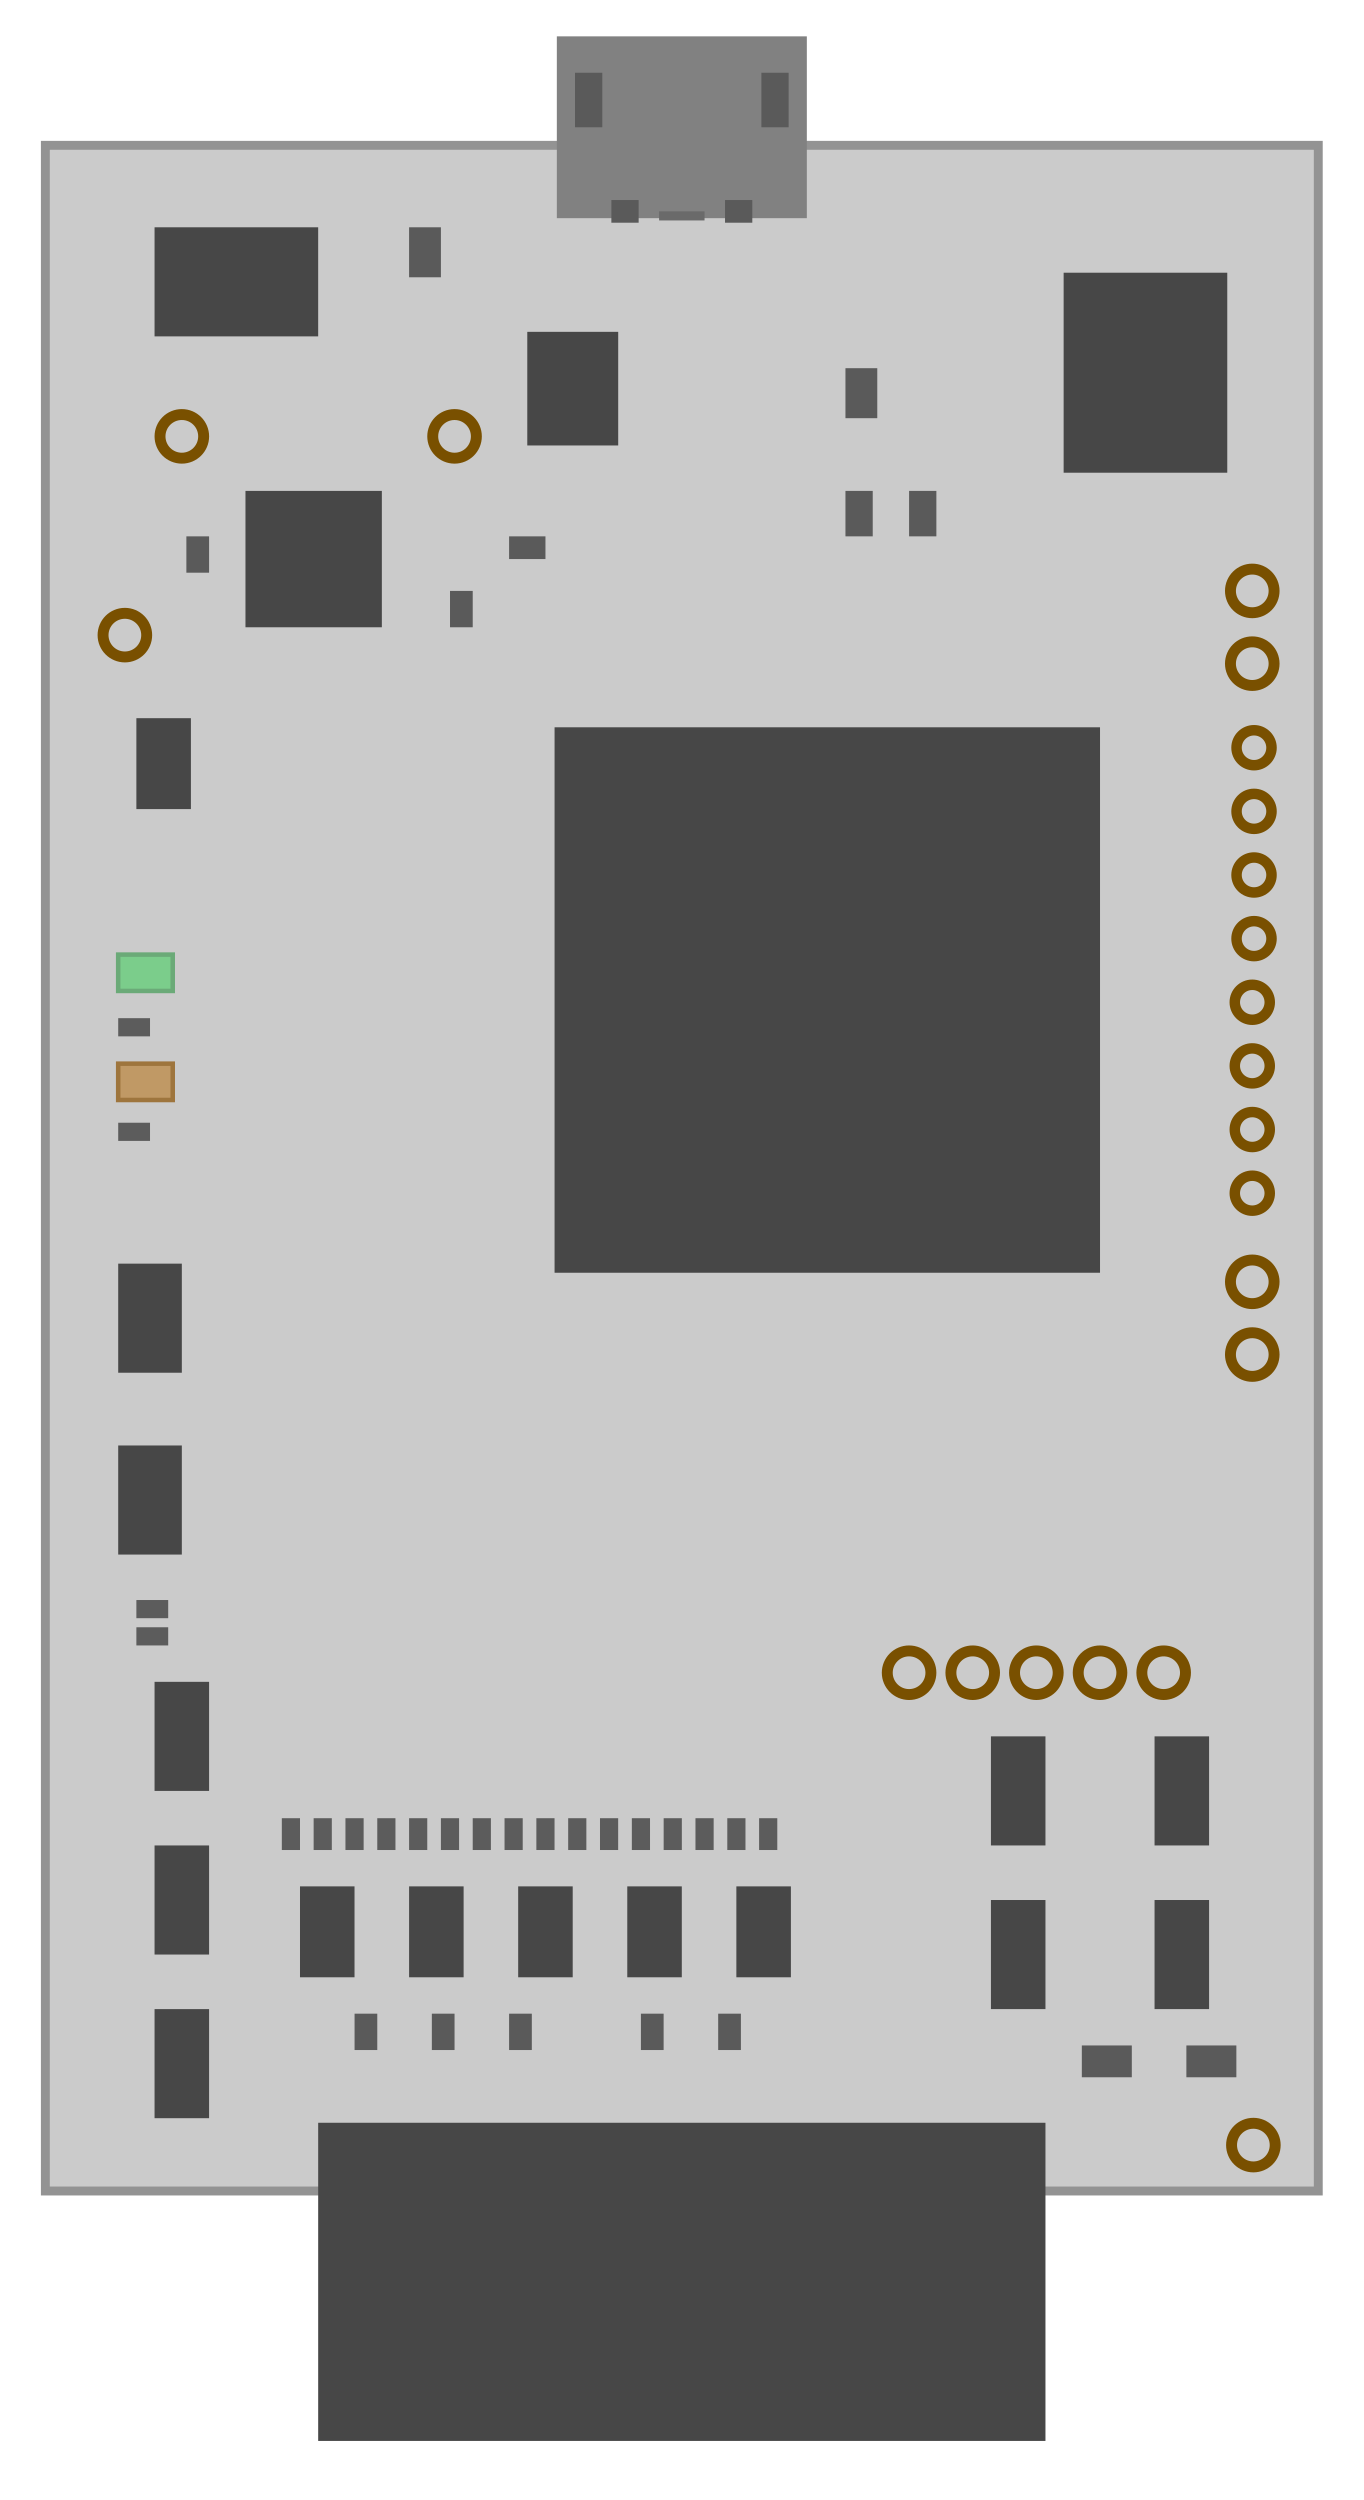
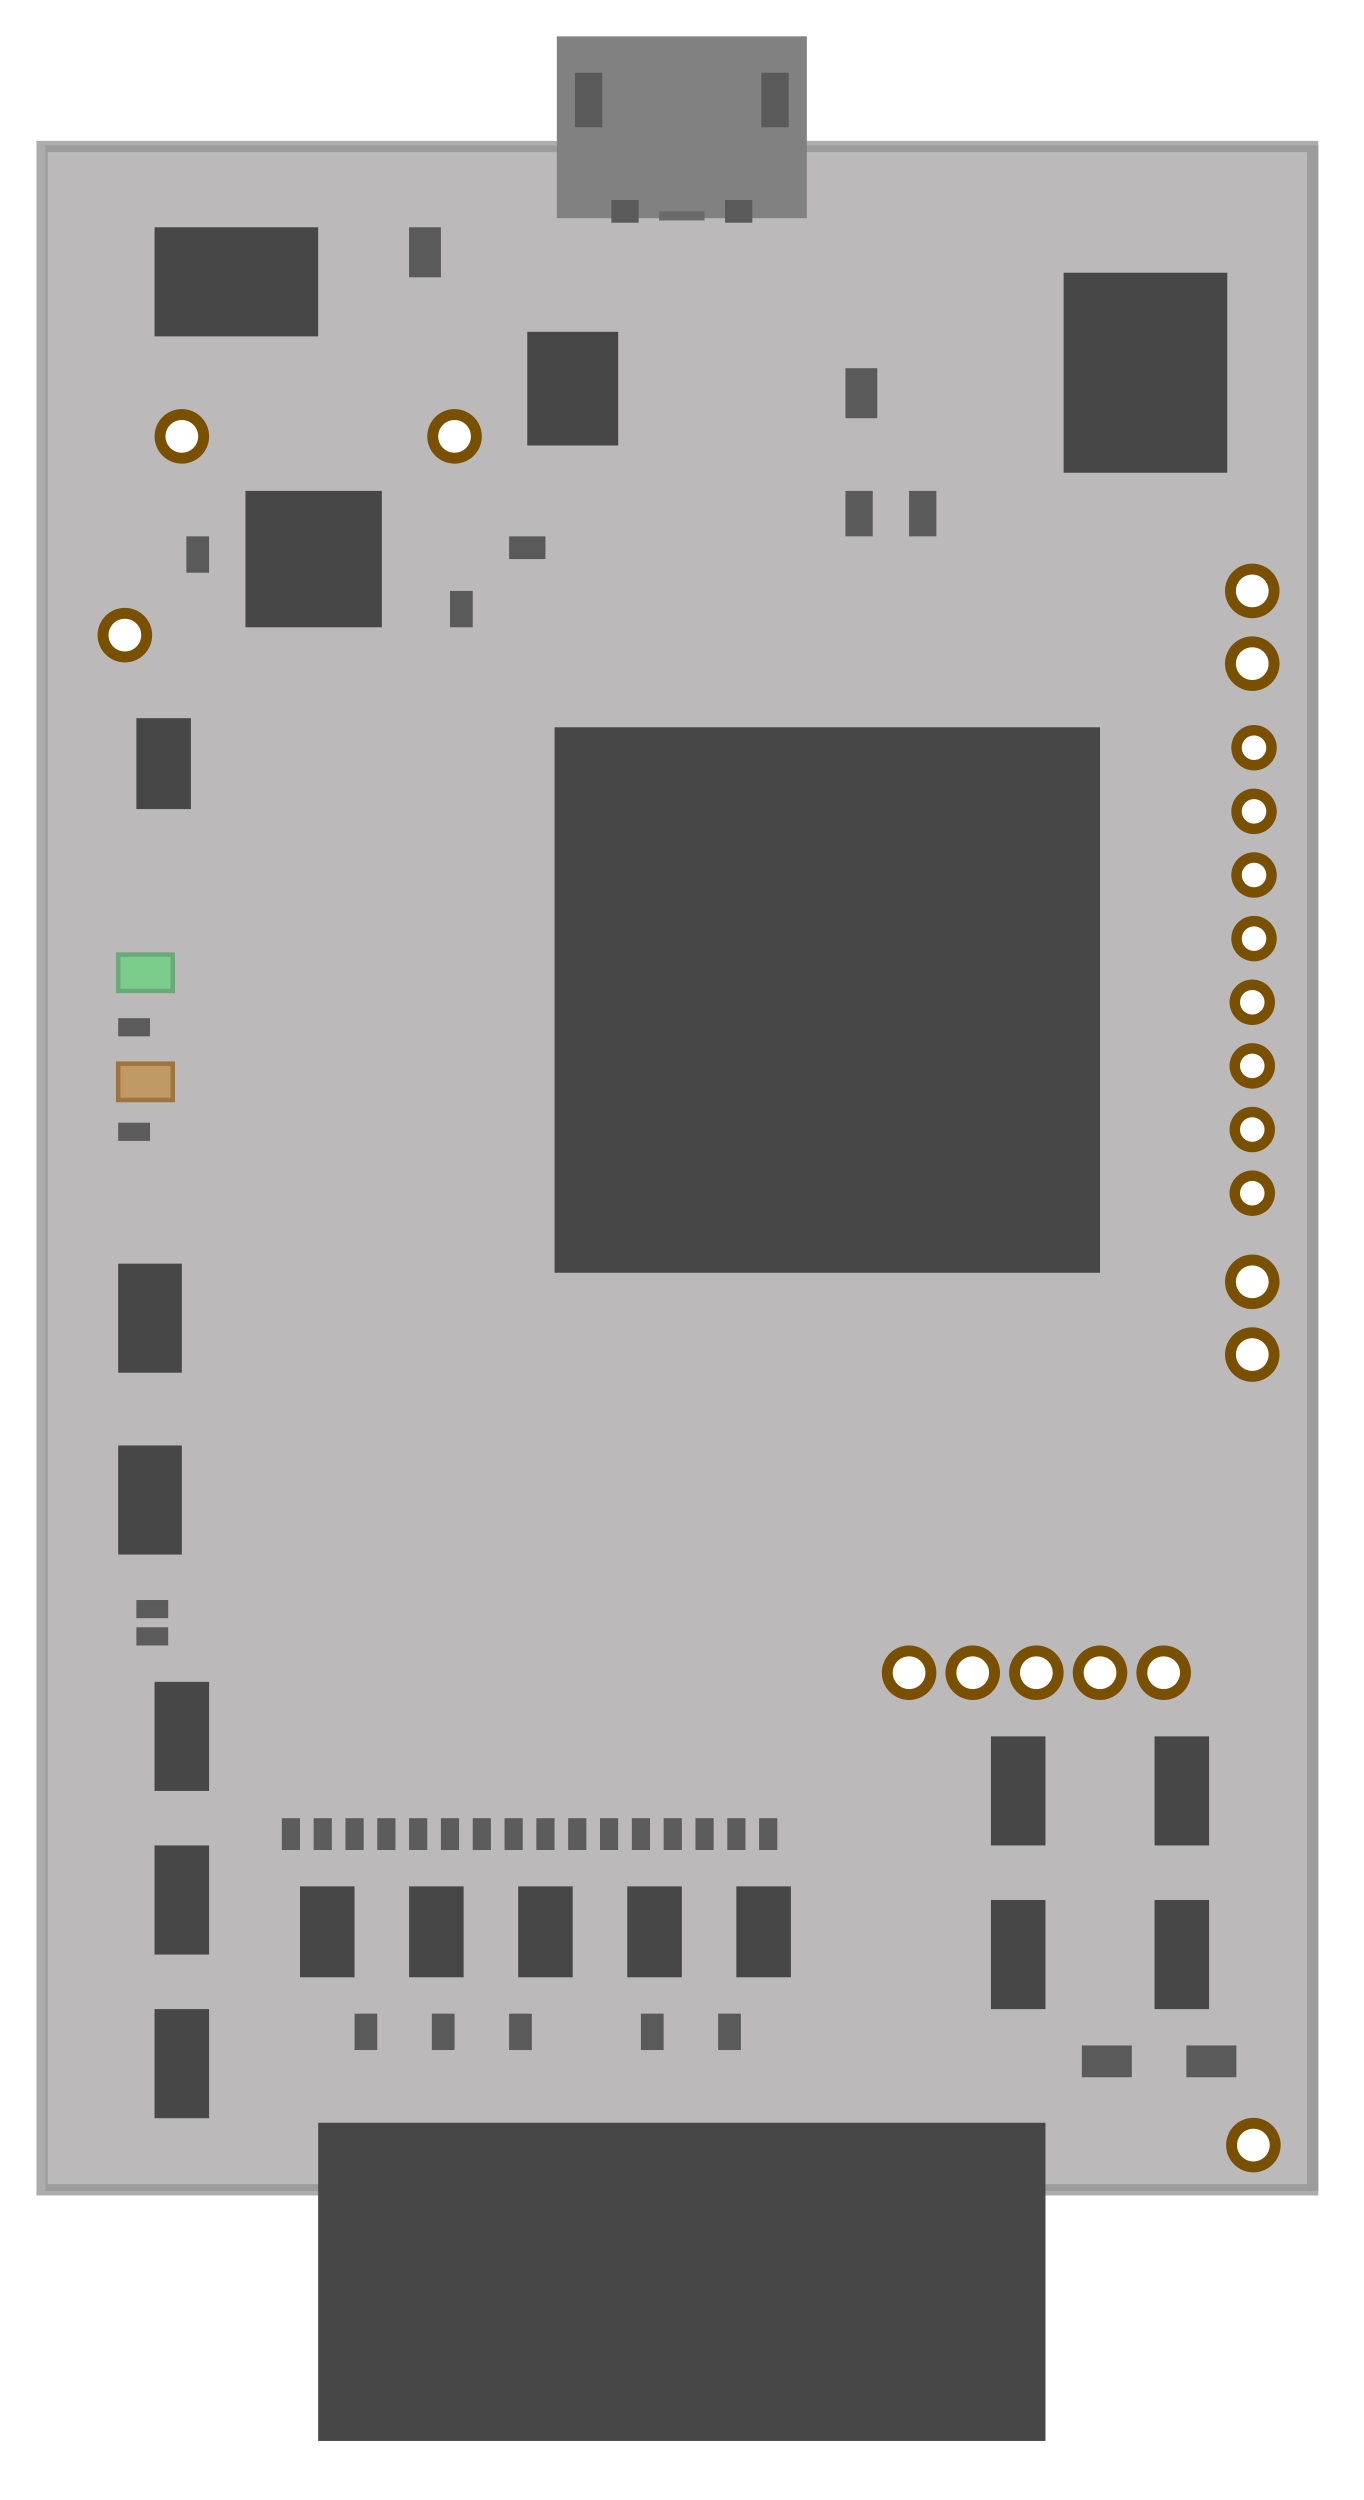
<svg xmlns="http://www.w3.org/2000/svg" width="150" height="275" viewBox="0 0 39.687 72.76" version="1.1" id="svg1033">
  <defs id="defs1027" />
  <g id="layer1" style="display:inline">
-     <rect style="fill:#cbcbcb;fill-opacity:1;stroke:#939393;stroke-width:0.259;stroke-miterlimit:4;stroke-dasharray:none;stroke-opacity:1" id="rect1596" width="59.537" height="37.047" x="-63.767" y="1.32" transform="rotate(-90)" />
+     <path id="rect1596" style="fill:#bbb9b9;fill-opacity:1;stroke:none;stroke-width:0.979;stroke-miterlimit:4;stroke-dasharray:none;stroke-opacity:1" d="M 4.99 15.99 L 4.99 241.01 L 145.01 241.01 L 145.01 15.99 L 4.99 15.99 z M 19.951 46 A 2 2 0 0 1 20 46 A 2 2 0 0 1 22 48 A 2 2 0 0 1 20 50 A 2 2 0 0 1 18 48 A 2 2 0 0 1 19.951 46 z M 49.951 46 A 2 2 0 0 1 50 46 A 2 2 0 0 1 52 48 A 2 2 0 0 1 50 50 A 2 2 0 0 1 48 48 A 2 2 0 0 1 49.951 46 z M 137.701 63 A 2 2 0 0 1 137.75 63 A 2 2 0 0 1 139.75 65 A 2 2 0 0 1 137.75 67 A 2 2 0 0 1 135.75 65 A 2 2 0 0 1 137.701 63 z M 13.686 67.865 A 2 2 0 0 1 13.736 67.865 A 2 2 0 0 1 15.736 69.865 A 2 2 0 0 1 13.736 71.865 A 2 2 0 0 1 11.736 69.865 A 2 2 0 0 1 13.686 67.865 z M 137.701 71 A 2 2 0 0 1 137.75 71 A 2 2 0 0 1 139.75 73 A 2 2 0 0 1 137.75 75 A 2 2 0 0 1 135.75 73 A 2 2 0 0 1 137.701 71 z M 137.893 80.25 A 2 2 0 0 1 137.941 80.25 A 2 2 0 0 1 139.941 82.25 A 2 2 0 0 1 137.941 84.25 A 2 2 0 0 1 135.941 82.25 A 2 2 0 0 1 137.893 80.25 z M 137.893 87.25 A 2 2 0 0 1 137.941 87.25 A 2 2 0 0 1 139.941 89.25 A 2 2 0 0 1 137.941 91.25 A 2 2 0 0 1 135.941 89.25 A 2 2 0 0 1 137.893 87.25 z M 137.893 94.25 A 2 2 0 0 1 137.941 94.25 A 2 2 0 0 1 139.941 96.25 A 2 2 0 0 1 137.941 98.25 A 2 2 0 0 1 135.941 96.25 A 2 2 0 0 1 137.893 94.25 z M 137.893 101.25 A 2 2 0 0 1 137.941 101.25 A 2 2 0 0 1 139.941 103.25 A 2 2 0 0 1 137.941 105.25 A 2 2 0 0 1 135.941 103.25 A 2 2 0 0 1 137.893 101.25 z M 137.701 108.25 A 2 2 0 0 1 137.75 108.25 A 2 2 0 0 1 139.75 110.25 A 2 2 0 0 1 137.75 112.25 A 2 2 0 0 1 135.75 110.25 A 2 2 0 0 1 137.701 108.25 z M 137.701 115.25 A 2 2 0 0 1 137.75 115.25 A 2 2 0 0 1 139.75 117.25 A 2 2 0 0 1 137.75 119.25 A 2 2 0 0 1 135.75 117.25 A 2 2 0 0 1 137.701 115.25 z M 137.701 122.25 A 2 2 0 0 1 137.75 122.25 A 2 2 0 0 1 139.75 124.25 A 2 2 0 0 1 137.75 126.25 A 2 2 0 0 1 135.75 124.25 A 2 2 0 0 1 137.701 122.25 z M 137.701 129.25 A 2 2 0 0 1 137.75 129.25 A 2 2 0 0 1 139.75 131.25 A 2 2 0 0 1 137.75 133.25 A 2 2 0 0 1 135.75 131.25 A 2 2 0 0 1 137.701 129.25 z M 137.701 139 A 2 2 0 0 1 137.75 139 A 2 2 0 0 1 139.75 141 A 2 2 0 0 1 137.75 143 A 2 2 0 0 1 135.75 141 A 2 2 0 0 1 137.701 139 z M 137.701 147 A 2 2 0 0 1 137.75 147 A 2 2 0 0 1 139.75 149 A 2 2 0 0 1 137.75 151 A 2 2 0 0 1 135.75 149 A 2 2 0 0 1 137.701 147 z M 99.951 182 A 2 2 0 0 1 100 182 A 2 2 0 0 1 102 184 A 2 2 0 0 1 100 186 A 2 2 0 0 1 98 184 A 2 2 0 0 1 99.951 182 z M 106.951 182 A 2 2 0 0 1 107 182 A 2 2 0 0 1 109 184 A 2 2 0 0 1 107 186 A 2 2 0 0 1 105 184 A 2 2 0 0 1 106.951 182 z M 113.951 182 A 2 2 0 0 1 114 182 A 2 2 0 0 1 116 184 A 2 2 0 0 1 114 186 A 2 2 0 0 1 112 184 A 2 2 0 0 1 113.951 182 z M 120.951 182 A 2 2 0 0 1 121 182 A 2 2 0 0 1 123 184 A 2 2 0 0 1 121 186 A 2 2 0 0 1 119 184 A 2 2 0 0 1 120.951 182 z M 127.951 182 A 2 2 0 0 1 128 182 A 2 2 0 0 1 130 184 A 2 2 0 0 1 128 186 A 2 2 0 0 1 126 184 A 2 2 0 0 1 127.951 182 z M 137.869 233.957 A 2 2 0 0 1 139.869 235.957 A 2 2 0 0 1 137.869 237.957 A 2 2 0 0 1 135.869 235.957 A 2 2 0 0 1 137.869 233.957 z " transform="scale(0.2645833)" />
+     <rect style="opacity:0.766;fill:none;fill-opacity:1;stroke:#939393;stroke-width:0.327;stroke-miterlimit:4;stroke-dasharray:none;stroke-opacity:1" id="rect5290" width="36.98" height="59.469" x="1.224" y="4.264" />
  </g>
  <g id="layer3" style="display:inline;opacity:1">
    <rect style="fill:#474747;fill-opacity:1;stroke-width:0.414" id="rect1621" width="15.875" height="15.875" x="-37.042" y="16.14" transform="rotate(-90)" />
    <rect style="fill:#474747;fill-opacity:1;stroke-width:0.137" id="rect1621-3" width="5.821" height="4.762" x="-13.758" y="30.956" transform="rotate(-90)" />
    <rect style="fill:#474747;fill-opacity:1;stroke-width:0.303" id="rect1638" width="2.646" height="1.587" x="-57.547" y="8.731" transform="rotate(-90)" />
    <rect style="fill:#474747;fill-opacity:1;stroke-width:0.303" id="rect1638-6" width="2.646" height="1.587" x="-57.547" y="11.906" transform="rotate(-90)" />
    <rect style="fill:#474747;fill-opacity:1;stroke-width:0.303" id="rect1638-6-7" width="2.646" height="1.587" x="-57.547" y="15.081" transform="rotate(-90)" />
    <rect style="fill:#474747;fill-opacity:1;stroke-width:0.303" id="rect1638-6-7-5" width="2.646" height="1.587" x="-57.547" y="18.256" transform="rotate(-90)" />
    <rect style="fill:#474747;fill-opacity:1;stroke-width:0.303" id="rect1638-6-7-5-3" width="2.646" height="1.587" x="-57.547" y="21.431" transform="rotate(-90)" />
    <rect style="fill:#474747;fill-opacity:1;stroke-width:0.332" id="rect1638-6-7-5-3-5" width="3.175" height="1.587" x="-58.473" y="28.84" transform="rotate(-90)" />
    <rect style="fill:#474747;fill-opacity:1;stroke-width:0.332" id="rect1638-6-7-5-3-5-6" width="3.175" height="1.587" x="-53.71" y="28.84" transform="rotate(-90)" />
    <rect style="fill:#474747;fill-opacity:1;stroke-width:0.332" id="rect1638-6-7-5-3-5-6-2" width="3.175" height="1.587" x="-58.473" y="33.602" transform="rotate(-90)" />
    <rect style="fill:#474747;fill-opacity:1;stroke-width:0.332" id="rect1638-6-7-5-3-5-6-2-9" width="3.175" height="1.587" x="-53.71" y="33.602" transform="rotate(-90)" />
    <rect style="fill:#818181;fill-opacity:1;stroke-width:0.26" id="rect1760" width="5.292" height="7.276" x="-6.35" y="16.206" transform="rotate(-90)" />
    <rect style="fill:#474747;fill-opacity:1;stroke-width:0.332" id="rect1638-6-7-5-3-5-1" width="3.175" height="1.587" x="-61.648" y="4.498" transform="rotate(-90)" />
    <rect style="fill:#474747;fill-opacity:1;stroke-width:0.332" id="rect1638-6-7-5-3-5-1-2" width="3.175" height="1.587" x="-56.885" y="4.498" transform="rotate(-90)" />
    <rect style="fill:#474747;fill-opacity:1;stroke-width:0.332" id="rect1638-6-7-5-3-5-1-2-7" width="3.175" height="1.587" x="-52.123" y="4.498" transform="rotate(-90)" />
    <rect style="fill:#474747;fill-opacity:1;stroke-width:0.101" id="rect1621-3-0" width="3.175" height="4.762" x="-9.79" y="4.498" transform="rotate(-90)" />
    <rect style="fill:#474747;fill-opacity:1;stroke-width:0.104" id="rect1621-3-9" width="3.969" height="3.969" x="-18.256" y="7.144" transform="rotate(-90)" />
    <rect style="fill:#474747;fill-opacity:1;stroke-width:0.359" id="rect1638-6-7-5-3-5-1-3" width="3.175" height="1.852" x="-45.244" y="3.44" transform="rotate(-90)" />
    <rect style="fill:#474747;fill-opacity:1;stroke-width:0.359" id="rect1638-6-7-5-3-5-1-2-6" width="3.175" height="1.852" x="-39.952" y="3.44" transform="rotate(-90)" />
    <rect style="display:inline;opacity:1;fill:#474747;fill-opacity:1;stroke-width:0.303" id="rect1638-8" width="2.646" height="1.587" x="-23.548" y="3.969" transform="rotate(-90)" />
    <rect style="fill:#5c5c5c;fill-opacity:1;stroke:none;stroke-width:0.217;stroke-miterlimit:4;stroke-dasharray:none;stroke-opacity:1" id="rect2260" width="0.926" height="0.529" x="-53.843" y="8.202" transform="rotate(-90)" />
    <rect style="display:inline;opacity:1;fill:#5c5c5c;fill-opacity:1;stroke:none;stroke-width:0.217;stroke-miterlimit:4;stroke-dasharray:none;stroke-opacity:1" id="rect2260-3" width="0.926" height="0.529" x="-53.843" y="9.128" transform="rotate(-90)" />
    <rect style="display:inline;opacity:1;fill:#5c5c5c;fill-opacity:1;stroke:none;stroke-width:0.217;stroke-miterlimit:4;stroke-dasharray:none;stroke-opacity:1" id="rect2260-3-6" width="0.926" height="0.529" x="-53.843" y="10.054" transform="rotate(-90)" />
    <rect style="display:inline;opacity:1;fill:#5c5c5c;fill-opacity:1;stroke:none;stroke-width:0.217;stroke-miterlimit:4;stroke-dasharray:none;stroke-opacity:1" id="rect2260-1" width="0.926" height="0.529" x="-53.843" y="10.98" transform="rotate(-90)" />
    <rect style="display:inline;opacity:1;fill:#5c5c5c;fill-opacity:1;stroke:none;stroke-width:0.217;stroke-miterlimit:4;stroke-dasharray:none;stroke-opacity:1" id="rect2260-3-0" width="0.926" height="0.529" x="-53.843" y="11.906" transform="rotate(-90)" />
    <rect style="display:inline;opacity:1;fill:#5c5c5c;fill-opacity:1;stroke:none;stroke-width:0.217;stroke-miterlimit:4;stroke-dasharray:none;stroke-opacity:1" id="rect2260-3-6-6" width="0.926" height="0.529" x="-53.843" y="12.832" transform="rotate(-90)" />
    <rect style="display:inline;opacity:1;fill:#5c5c5c;fill-opacity:1;stroke:none;stroke-width:0.217;stroke-miterlimit:4;stroke-dasharray:none;stroke-opacity:1" id="rect2260-32" width="0.926" height="0.529" x="-53.843" y="13.758" transform="rotate(-90)" />
    <rect style="display:inline;opacity:1;fill:#5c5c5c;fill-opacity:1;stroke:none;stroke-width:0.217;stroke-miterlimit:4;stroke-dasharray:none;stroke-opacity:1" id="rect2260-3-06" width="0.926" height="0.529" x="-53.843" y="14.684" transform="rotate(-90)" />
    <rect style="display:inline;opacity:1;fill:#5c5c5c;fill-opacity:1;stroke:none;stroke-width:0.217;stroke-miterlimit:4;stroke-dasharray:none;stroke-opacity:1" id="rect2260-3-6-1" width="0.926" height="0.529" x="-53.843" y="15.61" transform="rotate(-90)" />
    <rect style="display:inline;opacity:1;fill:#5c5c5c;fill-opacity:1;stroke:none;stroke-width:0.217;stroke-miterlimit:4;stroke-dasharray:none;stroke-opacity:1" id="rect2260-1-5" width="0.926" height="0.529" x="-53.843" y="16.536" transform="rotate(-90)" />
    <rect style="display:inline;opacity:1;fill:#5c5c5c;fill-opacity:1;stroke:none;stroke-width:0.217;stroke-miterlimit:4;stroke-dasharray:none;stroke-opacity:1" id="rect2260-3-0-5" width="0.926" height="0.529" x="-53.843" y="17.462" transform="rotate(-90)" />
    <rect style="display:inline;opacity:1;fill:#5c5c5c;fill-opacity:1;stroke:none;stroke-width:0.217;stroke-miterlimit:4;stroke-dasharray:none;stroke-opacity:1" id="rect2260-3-6-6-4" width="0.926" height="0.529" x="-53.843" y="18.389" transform="rotate(-90)" />
    <rect style="display:inline;opacity:1;fill:#5c5c5c;fill-opacity:1;stroke:none;stroke-width:0.217;stroke-miterlimit:4;stroke-dasharray:none;stroke-opacity:1" id="rect2260-3-6-1-7" width="0.926" height="0.529" x="-53.843" y="19.315" transform="rotate(-90)" />
    <rect style="display:inline;opacity:1;fill:#5c5c5c;fill-opacity:1;stroke:none;stroke-width:0.217;stroke-miterlimit:4;stroke-dasharray:none;stroke-opacity:1" id="rect2260-1-5-6" width="0.926" height="0.529" x="-53.843" y="20.241" transform="rotate(-90)" />
    <rect style="display:inline;opacity:1;fill:#5c5c5c;fill-opacity:1;stroke:none;stroke-width:0.217;stroke-miterlimit:4;stroke-dasharray:none;stroke-opacity:1" id="rect2260-3-0-5-5" width="0.926" height="0.529" x="-53.843" y="21.167" transform="rotate(-90)" />
    <rect style="display:inline;opacity:1;fill:#5c5c5c;fill-opacity:1;stroke:none;stroke-width:0.217;stroke-miterlimit:4;stroke-dasharray:none;stroke-opacity:1" id="rect2260-3-6-6-4-6" width="0.926" height="0.529" x="-53.843" y="22.093" transform="rotate(-90)" />
    <rect style="fill:#7bcd8b;fill-opacity:1;stroke:#6baa78;stroke-width:0.132;stroke-miterlimit:4;stroke-dasharray:none;stroke-opacity:1" id="rect2367" width="1.058" height="1.587" x="-28.84" y="3.44" transform="rotate(-90)" />
    <rect style="display:inline;opacity:1;fill:#c09965;fill-opacity:1;stroke:#9e753d;stroke-width:0.132;stroke-miterlimit:4;stroke-dasharray:none;stroke-opacity:1" id="rect2367-9" width="1.058" height="1.587" x="-32.015" y="3.44" transform="rotate(-90)" />
    <rect style="fill:#5a5a5a;fill-opacity:1;stroke:none;stroke-width:0.308;stroke-miterlimit:4;stroke-dasharray:none;stroke-opacity:1" id="rect2402" width="1.587" height="0.794" x="-3.704" y="16.735" transform="rotate(-90)" />
    <rect style="display:inline;opacity:1;fill:#5a5a5a;fill-opacity:1;stroke:none;stroke-width:0.308;stroke-miterlimit:4;stroke-dasharray:none;stroke-opacity:1" id="rect2402-4" width="1.587" height="0.794" x="-3.704" y="22.159" transform="rotate(-90)" />
    <rect style="display:inline;opacity:1;fill:#5a5a5a;fill-opacity:1;stroke:none;stroke-width:0.199;stroke-miterlimit:4;stroke-dasharray:none;stroke-opacity:1" id="rect2402-4-5" width="0.661" height="0.794" x="-6.482" y="21.101" transform="rotate(-90)" />
    <rect style="display:inline;opacity:1;fill:#5a5a5a;fill-opacity:1;stroke:none;stroke-width:0.199;stroke-miterlimit:4;stroke-dasharray:none;stroke-opacity:1" id="rect2402-4-5-2" width="0.661" height="0.794" x="-6.482" y="17.793" transform="rotate(-90)" />
    <rect style="fill:#5a5a5a;fill-opacity:1;stroke:none;stroke-width:0.083;stroke-miterlimit:4;stroke-dasharray:none;stroke-opacity:1" id="rect2458" width="1.323" height="0.794" x="-15.61" y="26.458" transform="rotate(-90)" />
    <rect style="display:inline;opacity:1;fill:#5a5a5a;fill-opacity:1;stroke:none;stroke-width:0.083;stroke-miterlimit:4;stroke-dasharray:none;stroke-opacity:1" id="rect2458-5" width="1.323" height="0.794" x="-15.61" y="24.606" transform="rotate(-90)" />
    <rect style="display:inline;opacity:1;fill:#5a5a5a;fill-opacity:1;stroke:none;stroke-width:0.094;stroke-miterlimit:4;stroke-dasharray:none;stroke-opacity:1" id="rect2458-5-4" width="1.455" height="0.926" x="-12.171" y="24.606" transform="rotate(-90)" />
    <rect style="display:inline;opacity:1;fill:#474747;fill-opacity:1;stroke-width:0.077" id="rect1621-3-9-7" width="3.307" height="2.646" x="-12.965" y="15.346" transform="rotate(-90)" />
    <rect style="display:inline;opacity:1;fill:#5a5a5a;fill-opacity:1;stroke:none;stroke-width:0.094;stroke-miterlimit:4;stroke-dasharray:none;stroke-opacity:1" id="rect2458-5-4-4" width="1.455" height="0.926" x="31.485" y="59.531" />
    <rect style="display:inline;opacity:1;fill:#5a5a5a;fill-opacity:1;stroke:none;stroke-width:0.094;stroke-miterlimit:4;stroke-dasharray:none;stroke-opacity:1" id="rect2458-5-4-4-4" width="1.455" height="0.926" x="34.528" y="59.531" />
    <rect style="display:inline;opacity:1;fill:#5a5a5a;fill-opacity:1;stroke:none;stroke-width:0.068;stroke-miterlimit:4;stroke-dasharray:none;stroke-opacity:1" id="rect2458-5-3" width="1.058" height="0.661" x="-59.664" y="10.319" transform="rotate(-90)" />
    <rect style="display:inline;opacity:1;fill:#5a5a5a;fill-opacity:1;stroke:none;stroke-width:0.068;stroke-miterlimit:4;stroke-dasharray:none;stroke-opacity:1" id="rect2458-5-3-0" width="1.058" height="0.661" x="-59.664" y="12.568" transform="rotate(-90)" />
    <rect style="display:inline;opacity:1;fill:#5a5a5a;fill-opacity:1;stroke:none;stroke-width:0.068;stroke-miterlimit:4;stroke-dasharray:none;stroke-opacity:1" id="rect2458-5-3-0-7" width="1.058" height="0.661" x="-59.664" y="14.817" transform="rotate(-90)" />
    <rect style="display:inline;opacity:1;fill:#5a5a5a;fill-opacity:1;stroke:none;stroke-width:0.068;stroke-miterlimit:4;stroke-dasharray:none;stroke-opacity:1" id="rect2458-5-3-0-8" width="1.058" height="0.661" x="-59.664" y="18.653" transform="rotate(-90)" />
    <rect style="display:inline;opacity:1;fill:#5a5a5a;fill-opacity:1;stroke:none;stroke-width:0.068;stroke-miterlimit:4;stroke-dasharray:none;stroke-opacity:1" id="rect2458-5-3-0-7-6" width="1.058" height="0.661" x="-59.664" y="20.902" transform="rotate(-90)" />
    <rect style="display:inline;opacity:1;fill:#6a6a6a;fill-opacity:1;stroke:none;stroke-width:0.162;stroke-miterlimit:4;stroke-dasharray:none;stroke-opacity:1" id="rect2402-4-5-8" width="0.265" height="1.323" x="-6.416" y="19.182" transform="rotate(-90)" />
    <rect style="display:inline;opacity:1;fill:#5a5a5a;fill-opacity:1;stroke:none;stroke-width:0.094;stroke-miterlimit:4;stroke-dasharray:none;stroke-opacity:1" id="rect2458-5-4-8" width="1.455" height="0.926" x="-8.07" y="11.906" transform="rotate(-90)" />
    <rect style="display:inline;opacity:1;fill:#5a5a5a;fill-opacity:1;stroke:none;stroke-width:0.068;stroke-miterlimit:4;stroke-dasharray:none;stroke-opacity:1" id="rect2458-5-3-0-7-4" width="1.058" height="0.661" x="14.817" y="15.61" />
    <rect style="display:inline;opacity:1;fill:#5a5a5a;fill-opacity:1;stroke:none;stroke-width:0.068;stroke-miterlimit:4;stroke-dasharray:none;stroke-opacity:1" id="rect2458-5-3-0-7-4-3" width="1.058" height="0.661" x="17.198" y="-13.758" transform="rotate(90)" />
    <rect style="display:inline;opacity:1;fill:#5a5a5a;fill-opacity:1;stroke:none;stroke-width:0.068;stroke-miterlimit:4;stroke-dasharray:none;stroke-opacity:1" id="rect2458-5-3-0-7-4-3-1" width="1.058" height="0.661" x="15.61" y="-6.085" transform="rotate(90)" />
    <rect style="display:inline;opacity:1;fill:#5c5c5c;fill-opacity:1;stroke:none;stroke-width:0.217;stroke-miterlimit:4;stroke-dasharray:none;stroke-opacity:1" id="rect2260-4" width="0.926" height="0.529" x="3.969" y="47.36" />
    <rect style="display:inline;opacity:1;fill:#5c5c5c;fill-opacity:1;stroke:none;stroke-width:0.217;stroke-miterlimit:4;stroke-dasharray:none;stroke-opacity:1" id="rect2260-4-9" width="0.926" height="0.529" x="3.969" y="46.567" />
    <rect style="display:inline;opacity:1;fill:#5c5c5c;fill-opacity:1;stroke:none;stroke-width:0.217;stroke-miterlimit:4;stroke-dasharray:none;stroke-opacity:1" id="rect2260-4-9-2" width="0.926" height="0.529" x="3.44" y="32.676" />
    <rect style="display:inline;opacity:1;fill:#5c5c5c;fill-opacity:1;stroke:none;stroke-width:0.217;stroke-miterlimit:4;stroke-dasharray:none;stroke-opacity:1" id="rect2260-4-9-2-0" width="0.926" height="0.529" x="3.44" y="29.633" />
    <rect style="display:inline;fill:#474747;fill-opacity:1;stroke-width:0.289" id="rect1616" width="9.26" height="21.167" x="-71.041" y="9.26" transform="rotate(-90)" />
  </g>
  <g id="layer4" style="display:inline">
    <ellipse style="display:inline;opacity:1;fill:none;fill-opacity:1;stroke:#795000;stroke-width:0.305;stroke-miterlimit:4;stroke-dasharray:none;stroke-opacity:1" id="path1876" cx="-34.727" cy="36.446" ry="0.509" rx="0.509" transform="rotate(-90)" />
    <ellipse style="display:inline;opacity:1;fill:none;fill-opacity:1;stroke:#795000;stroke-width:0.305;stroke-miterlimit:4;stroke-dasharray:none;stroke-opacity:1" id="path1876-6" cx="-32.874" cy="36.446" ry="0.509" rx="0.509" transform="rotate(-90)" />
    <ellipse style="display:inline;opacity:1;fill:none;fill-opacity:1;stroke:#795000;stroke-width:0.305;stroke-miterlimit:4;stroke-dasharray:none;stroke-opacity:1" id="path1876-6-2" cx="-31.022" cy="36.446" ry="0.509" rx="0.509" transform="rotate(-90)" />
    <ellipse style="display:inline;opacity:1;fill:none;fill-opacity:1;stroke:#795000;stroke-width:0.305;stroke-miterlimit:4;stroke-dasharray:none;stroke-opacity:1" id="path1876-6-2-6" cx="-29.17" cy="36.446" ry="0.509" rx="0.509" transform="rotate(-90)" />
    <ellipse style="display:inline;opacity:1;fill:none;fill-opacity:1;stroke:#795000;stroke-width:0.305;stroke-miterlimit:4;stroke-dasharray:none;stroke-opacity:1" id="path1876-2" cx="-27.318" cy="36.497" ry="0.509" rx="0.509" transform="rotate(-90)" />
    <ellipse style="display:inline;opacity:1;fill:none;fill-opacity:1;stroke:#795000;stroke-width:0.305;stroke-miterlimit:4;stroke-dasharray:none;stroke-opacity:1" id="path1876-6-0" cx="-25.466" cy="36.497" ry="0.509" rx="0.509" transform="rotate(-90)" />
    <ellipse style="display:inline;opacity:1;fill:none;fill-opacity:1;stroke:#795000;stroke-width:0.305;stroke-miterlimit:4;stroke-dasharray:none;stroke-opacity:1" id="path1876-6-2-2" cx="-23.614" cy="36.497" ry="0.509" rx="0.509" transform="rotate(-90)" />
    <ellipse style="display:inline;opacity:1;fill:none;fill-opacity:1;stroke:#795000;stroke-width:0.305;stroke-miterlimit:4;stroke-dasharray:none;stroke-opacity:1" id="path1876-6-2-6-3" cx="-21.762" cy="36.497" ry="0.509" rx="0.509" transform="rotate(-90)" />
    <ellipse style="display:inline;opacity:1;fill:none;fill-opacity:1;stroke:#795000;stroke-width:0.318;stroke-miterlimit:4;stroke-dasharray:none;stroke-opacity:1" id="path2085" cx="-62.431" cy="36.478" rx="0.635" ry="0.635" transform="rotate(-90)" />
    <ellipse style="display:inline;opacity:1;fill:none;fill-opacity:1;stroke:#795000;stroke-width:0.318;stroke-miterlimit:4;stroke-dasharray:none;stroke-opacity:1" id="path2085-2" cx="-18.485" cy="3.634" rx="0.635" ry="0.635" transform="rotate(-90)" />
    <ellipse style="display:inline;opacity:1;fill:none;fill-opacity:1;stroke:#795000;stroke-width:0.318;stroke-miterlimit:4;stroke-dasharray:none;stroke-opacity:1" id="path2085-2-9" cx="-12.7" cy="5.292" rx="0.635" ry="0.635" transform="rotate(-90)" />
    <ellipse style="display:inline;opacity:1;fill:none;fill-opacity:1;stroke:#795000;stroke-width:0.318;stroke-miterlimit:4;stroke-dasharray:none;stroke-opacity:1" id="path2085-2-3" cx="-48.683" cy="26.458" rx="0.635" ry="0.635" transform="rotate(-90)" />
    <ellipse style="display:inline;opacity:1;fill:none;fill-opacity:1;stroke:#795000;stroke-width:0.318;stroke-miterlimit:4;stroke-dasharray:none;stroke-opacity:1" id="path2085-2-3-1" cx="-48.683" cy="28.31" rx="0.635" ry="0.635" transform="rotate(-90)" />
    <ellipse style="display:inline;opacity:1;fill:none;fill-opacity:1;stroke:#795000;stroke-width:0.318;stroke-miterlimit:4;stroke-dasharray:none;stroke-opacity:1" id="path2085-2-3-9" cx="-48.683" cy="30.162" rx="0.635" ry="0.635" transform="rotate(-90)" />
    <ellipse style="display:inline;opacity:1;fill:none;fill-opacity:1;stroke:#795000;stroke-width:0.318;stroke-miterlimit:4;stroke-dasharray:none;stroke-opacity:1" id="path2085-2-3-1-4" cx="-48.683" cy="32.015" rx="0.635" ry="0.635" transform="rotate(-90)" />
    <ellipse style="display:inline;opacity:1;fill:none;fill-opacity:1;stroke:#795000;stroke-width:0.318;stroke-miterlimit:4;stroke-dasharray:none;stroke-opacity:1" id="path2085-2-3-1-4-7" cx="-48.683" cy="33.867" rx="0.635" ry="0.635" transform="rotate(-90)" />
    <ellipse style="display:inline;opacity:1;fill:none;fill-opacity:1;stroke:#795000;stroke-width:0.318;stroke-miterlimit:4;stroke-dasharray:none;stroke-opacity:1" id="path2085-2-9-4" cx="-12.7" cy="13.229" rx="0.635" ry="0.635" transform="rotate(-90)" />
    <ellipse style="display:inline;opacity:1;fill:none;fill-opacity:1;stroke:#795000;stroke-width:0.318;stroke-miterlimit:4;stroke-dasharray:none;stroke-opacity:1" id="path2085-5" cx="-37.306" cy="36.446" rx="0.635" ry="0.635" transform="rotate(-90)" />
-     <ellipse style="display:inline;opacity:1;fill:none;fill-opacity:1;stroke:#795000;stroke-width:0.318;stroke-miterlimit:4;stroke-dasharray:none;stroke-opacity:1" id="path2085-5-0" cx="-39.423" cy="36.446" rx="0.635" ry="0.635" transform="rotate(-90)" />
+     <ellipse style="display:inline;opacity:1;fill:none;fill-opacity:1;stroke:#795000;stroke-width:0.318;stroke-miterlimit:3.4;stroke-dasharray:none;stroke-opacity:1" id="path2085-5-0" cx="-39.423" cy="36.446" rx="0.635" ry="0.635" transform="rotate(-90)" />
    <ellipse style="display:inline;opacity:1;fill:none;fill-opacity:1;stroke:#795000;stroke-width:0.318;stroke-miterlimit:4;stroke-dasharray:none;stroke-opacity:1" id="path2085-5-3" cx="-17.198" cy="36.446" rx="0.635" ry="0.635" transform="rotate(-90)" />
    <ellipse style="display:inline;opacity:1;fill:none;fill-opacity:1;stroke:#795000;stroke-width:0.318;stroke-miterlimit:4;stroke-dasharray:none;stroke-opacity:1" id="path2085-5-0-7" cx="-19.315" cy="36.446" rx="0.635" ry="0.635" transform="rotate(-90)" />
  </g>
</svg>
